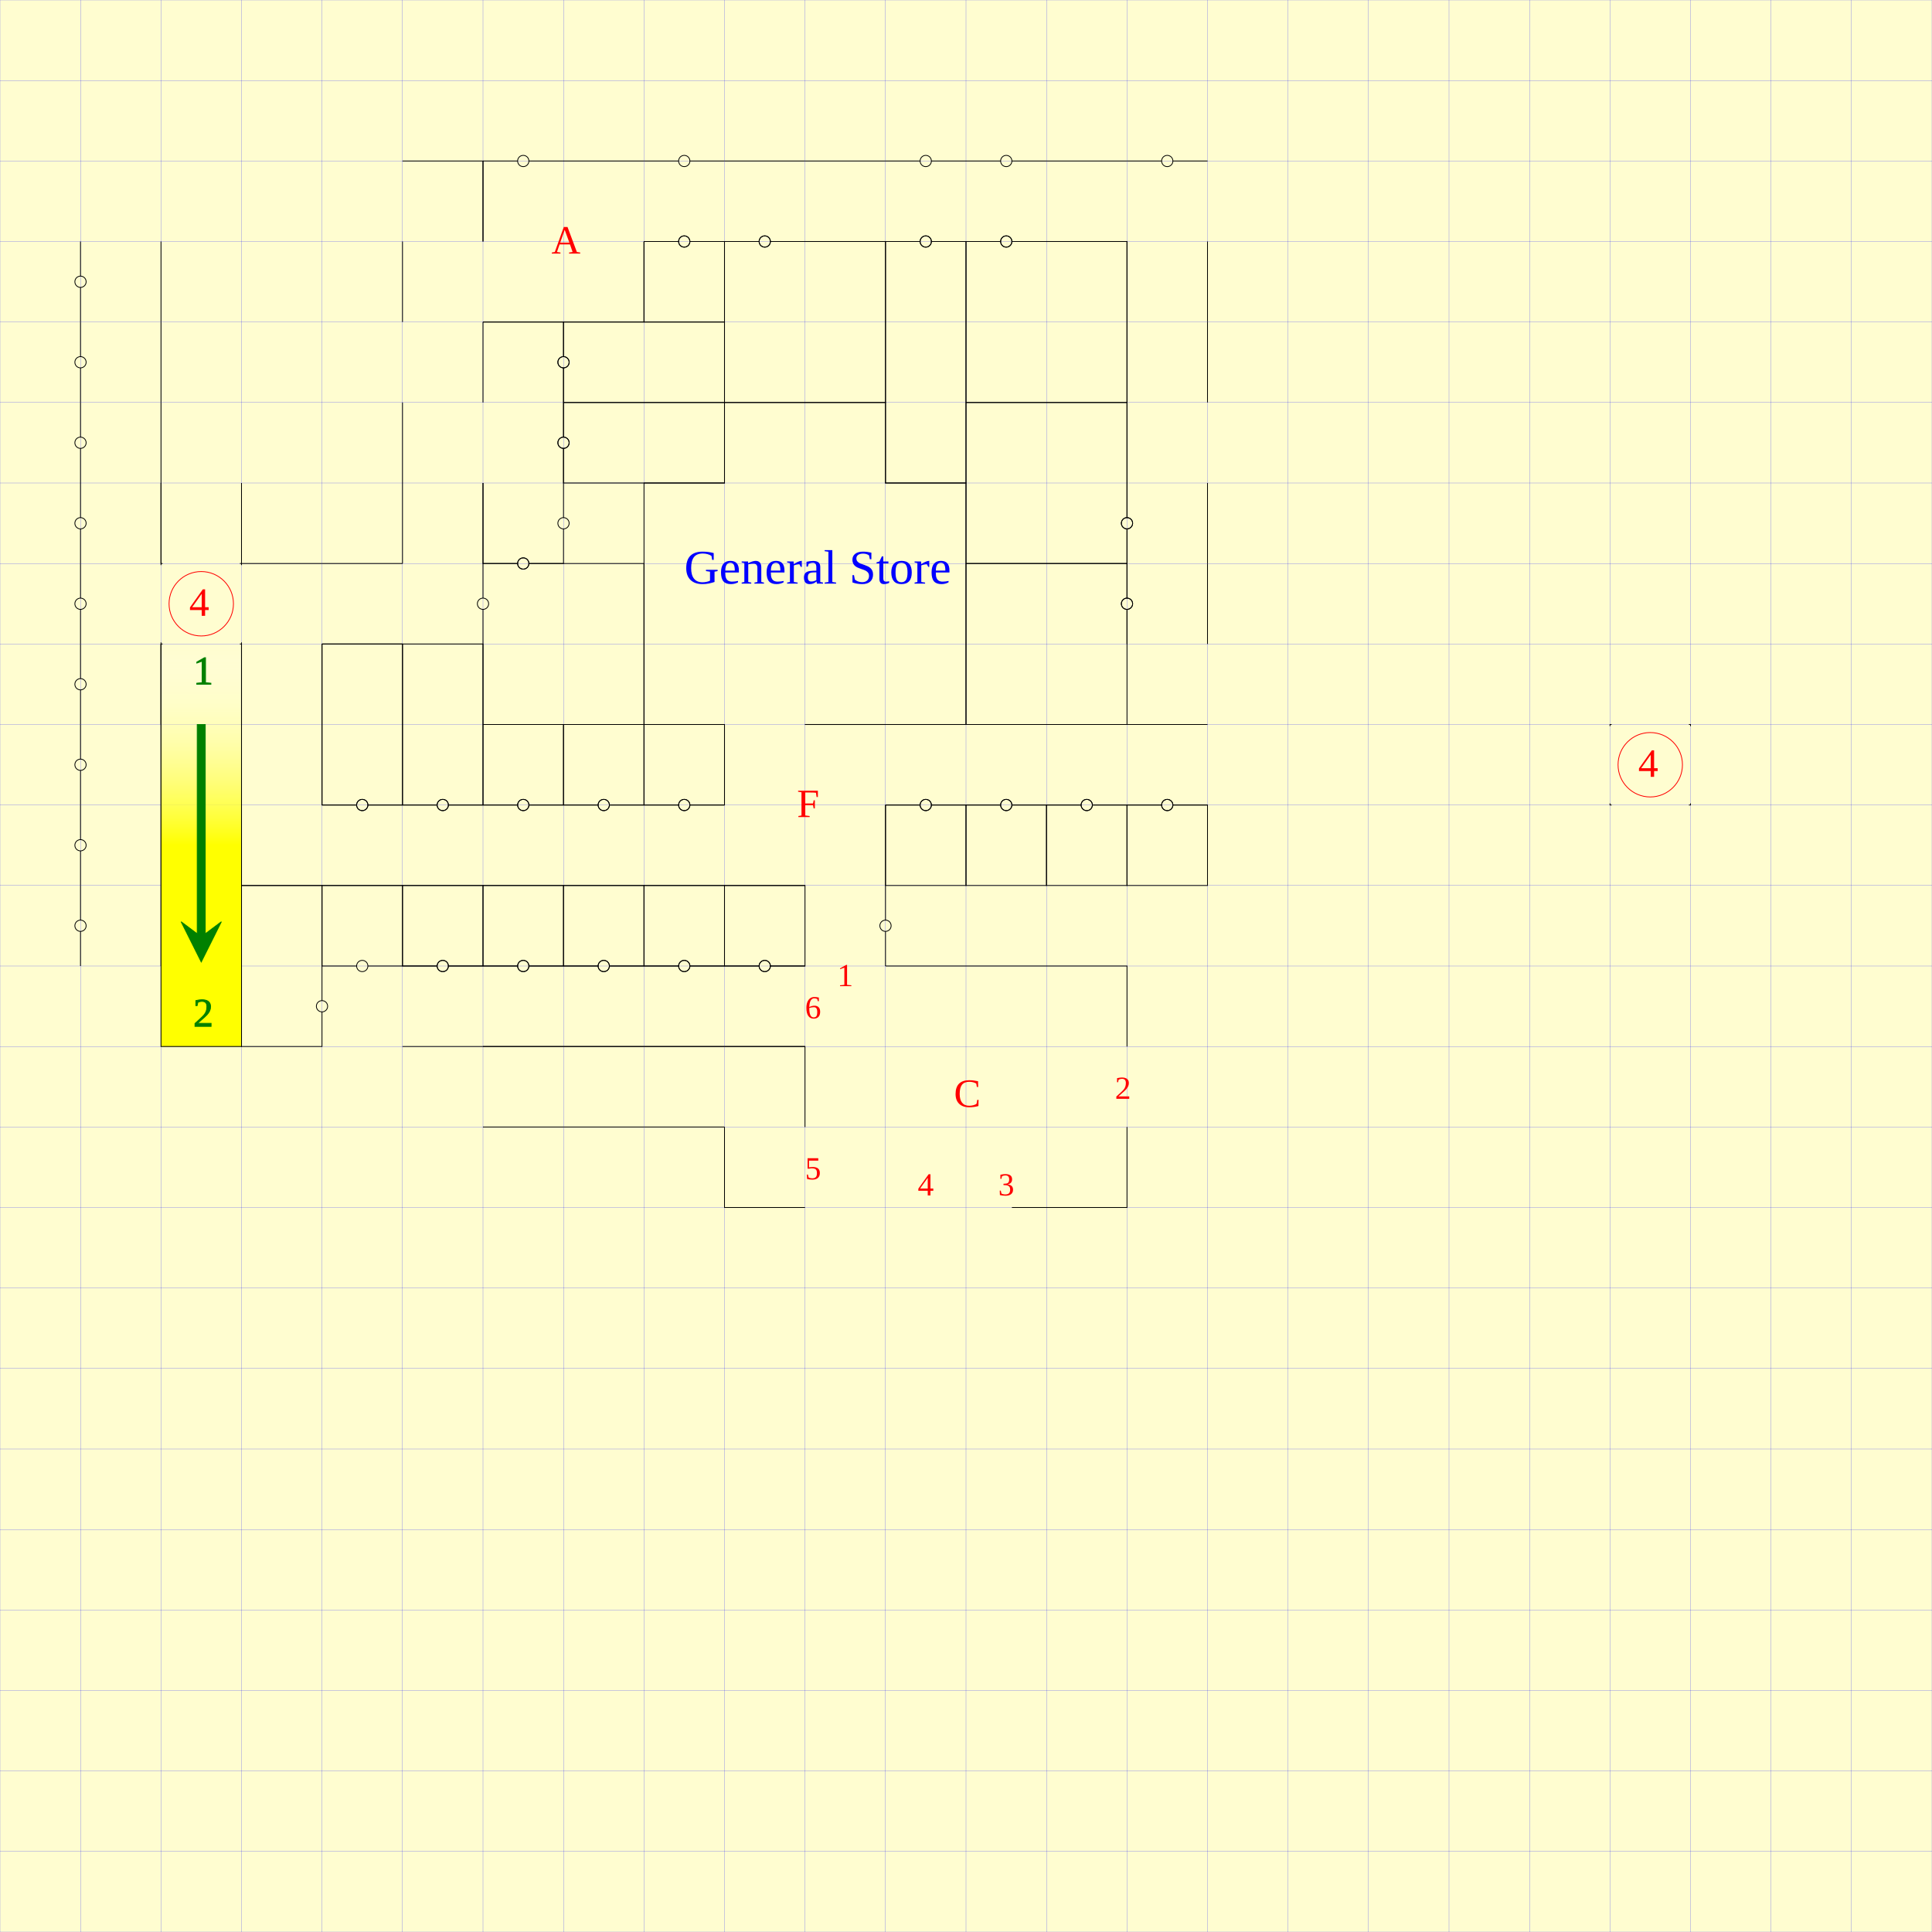
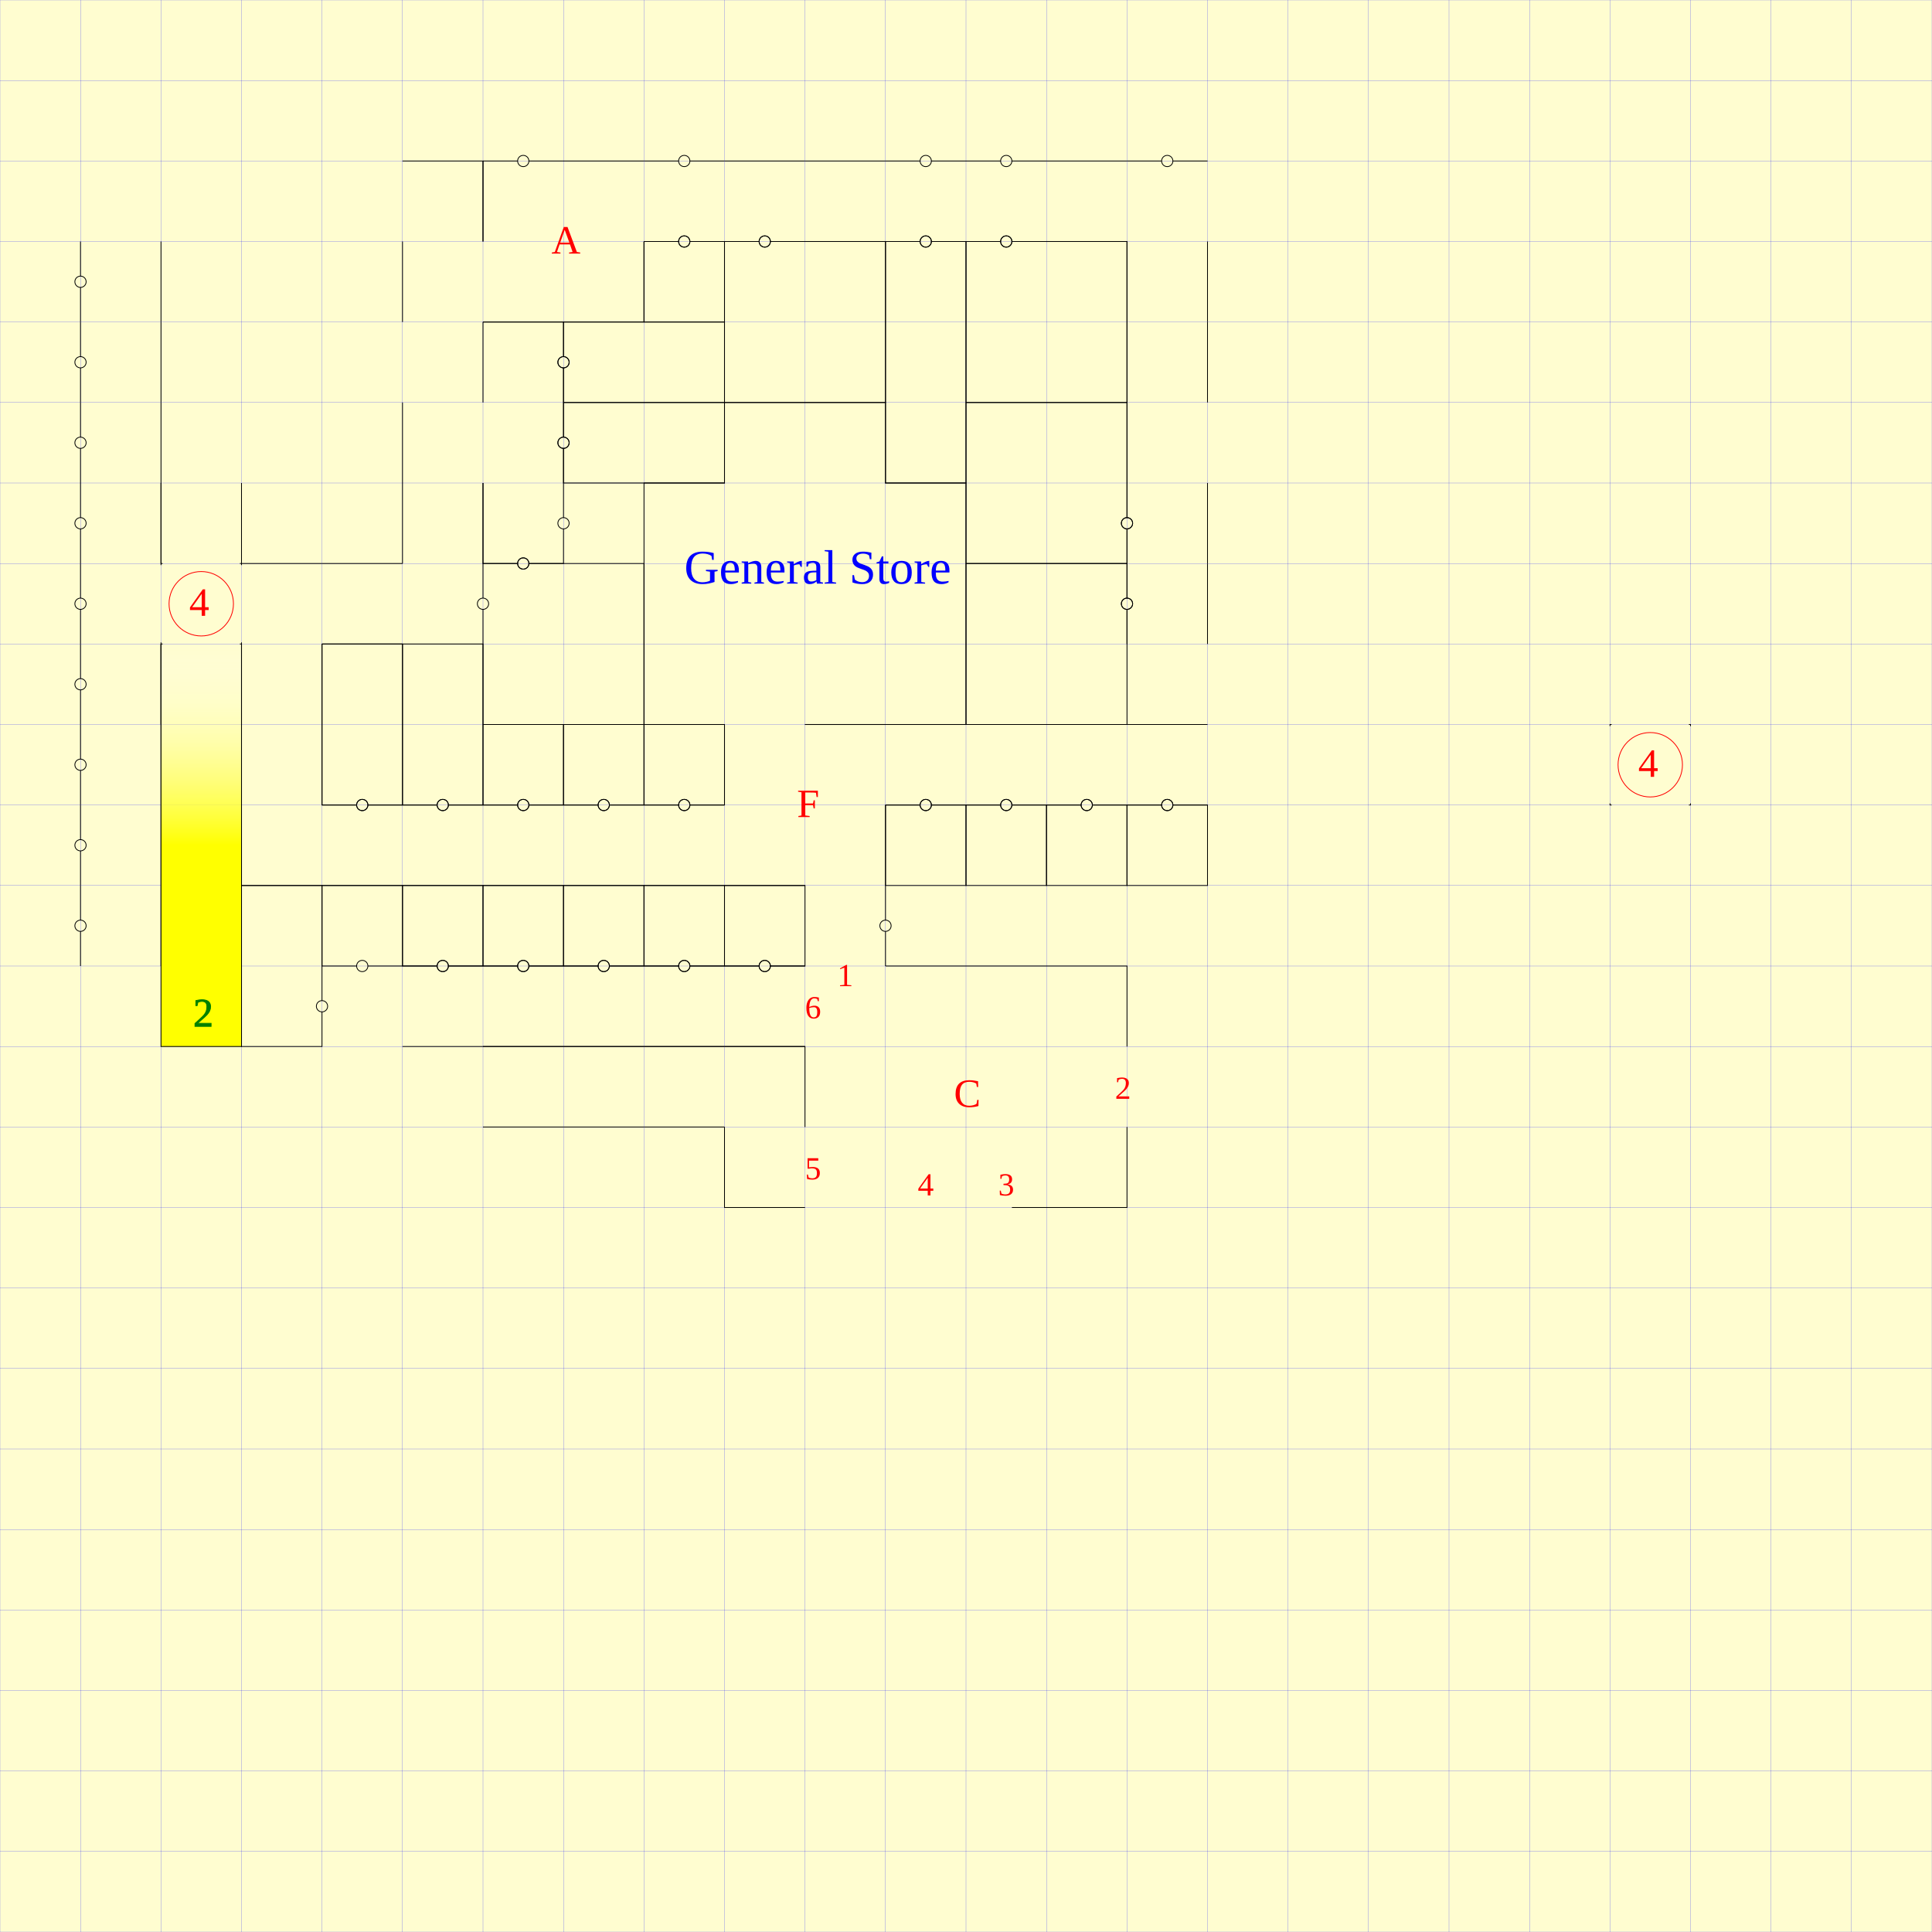
<svg xmlns="http://www.w3.org/2000/svg" width="2400" height="2400">
  <defs>
    <linearGradient id="vert_ramp" x1="0%" y1="0%" x2="0%" y2="100%">
      <stop offset="0%" style="stop-color:white;stop-opacity:0" />
      <stop offset="50%" style="stop-color:yellow;stop-opacity:1" />
    </linearGradient>
  </defs>
  <rect fill="#fffdd0" stroke="none" x="0" y="0" width="100%" height="100%" />
  <path d="M 0 0 L 2400 0 M 0 100 L 2400 100 M 0 200 L 2400 200 M 0 300 L 2400 300 M 0 400 L 2400 400 M 0 500 L 2400 500 M 0 600 L 2400 600     M 0 700 L 2400 700 M 0 800 L 2400 800 M 0 900 L 2400 900 M 0 1000 L 2400 1000 M 0 1100 L 2400 1100 M 0 1200 L 2400 1200     M 0 1300 L 2400 1300 M 0 1400 L 2400 1400 M 0 1500 L 2400 1500 M 0 1600 L 2400 1600 M 0 1700 L 2400 1700 M 0 1800 L 2400 1800     M 0 1900 L 2400 1900 M 0 2000 L 2400 2000 M 0 2100 L 2400 2100 M 0 2200 L 2400 2200 M 0 2300 L 2400 2300 M 0 2400 L 2400 2400" fill="none" stroke="blue" stroke-width=".2" />
  <path d="M 0 0 L 0 2400 M 100 0 L 100 2400 M 200 0 L 200 2400 M 300 0 L 300 2400 M 400 0 L 400 2400 M 500 0 L 500 2400 M 600 0 L 600 2400            M 700 0 L 700 2400 M 800 0 L 800 2400 M 900 0 L 900 2400 M 1000 0 L 1000 2400 M 1100 0 L 1100 2400 M 1200 0 L 1200 2400      M 1300 0 L 1300 2400 M 1400 0 L 1400 2400 M 1500 0 L 1500 2400 M 1600 0 L 1600 2400 M 1700 0 L 1700 2400 M 1800 0 L 1800 2400     M 1900 0 L 1900 2400 M 2000 0 L 2000 2400 M 2100 0 L 2100 2400 M 2200 0 L 2200 2400 M 2300 0 L 2300 2400 M 2400 0 L 2400 2400" fill="none" stroke="blue" stroke-width=".2" />
  <path fill="none" stroke="black" stroke-width="1" d="M 1100 1000 l 43 0 a 1 1 0 1 1 14 0 a 1 1 0 1 1 -14 0 m 14 0 l 43 0 l 0 100 l -100 0 l 0 -100" />
  <path fill="none" stroke="black" stroke-width="1" d="M 1200 1000 l 43 0 a 1 1 0 1 1 14 0 a 1 1 0 1 1 -14 0 m 14 0 l 43 0 l 0 100 l -100 0 l 0 -100" />
  <path fill="none" stroke="black" stroke-width="1" d="M 1300 1000 l 43 0 a 1 1 0 1 1 14 0 a 1 1 0 1 1 -14 0 m 14 0 l 43 0 l 0 100 l -100 0 l 0 -100" />
  <path fill="none" stroke="black" stroke-width="1" d="M 1400 1000 l 43 0 a 1 1 0 1 1 14 0 a 1 1 0 1 1 -14 0 m 14 0 l 43 0 l 0 100 l -100 0 l 0 -100" />
  <path fill="none" stroke="black" stroke-width="1" d="M 800 900 l 0 100 l 43 0 a 1 1 0 1 1 14 0 a 1 1 0 1 1 -14 0 m 14 0 l 43 0 l 0 -100 l -100 0" />
  <path fill="none" stroke="black" stroke-width="1" d="M 700 900 l 0 100 l 43 0 a 1 1 0 1 1 14 0 a 1 1 0 1 1 -14 0 m 14 0 l 43 0 l 0 -100 l -100 0" />
  <path fill="none" stroke="black" stroke-width="1" d="M 600 900 l 0 100 l 43 0 a 1 1 0 1 1 14 0 a 1 1 0 1 1 -14 0 m 14 0 l 43 0 l 0 -100 l -100 0" />
  <path fill="none" stroke="black" stroke-width="1" d="M 800 300 l 43 0 a 1 1 0 1 1 14 0 a 1 1 0 1 1 -14 0 m 14 0 l 43 0 l 0 100 l -100 0 l 0 -100" />
  <path fill="none" stroke="black" stroke-width="1" d="M 400 1100 l 0 100 l 43 0 a 1 1 0 1 1 14 0 a 1 1 0 1 1 -14 0 m 14 0 l 43 0 l 0 -100 l -100 0" />
  <path fill="none" stroke="black" stroke-width="1" d="M 500 1100 l 0 100 l 43 0 a 1 1 0 1 1 14 0 a 1 1 0 1 1 -14 0 m 14 0 l 43 0 l 0 -100 l -100 0" />
  <path fill="none" stroke="black" stroke-width="1" d="M 600 1100 l 0 100 l 43 0 a 1 1 0 1 1 14 0 a 1 1 0 1 1 -14 0 m 14 0 l 43 0 l 0 -100 l -100 0" />
  <path fill="none" stroke="black" stroke-width="1" d="M 700 1100 l 0 100 l 43 0 a 1 1 0 1 1 14 0 a 1 1 0 1 1 -14 0 m 14 0 l 43 0 l 0 -100 l -100 0" />
  <path fill="none" stroke="black" stroke-width="1" d="M 800 1100 l 0 100 l 43 0 a 1 1 0 1 1 14 0 a 1 1 0 1 1 -14 0 m 14 0 l 43 0 l 0 -100 l -100 0" />
  <path fill="none" stroke="black" stroke-width="1" d="M 900 1100 l 0 100 l 43 0 a 1 1 0 1 1 14 0 a 1 1 0 1 1 -14 0 m 14 0 l 43 0 l 0 -100 l -100 0" />
  <path fill="none" stroke="black" stroke-width="1" d="M 500 800 l 0 200 l 43 0 a 1 1 0 1 1 14 0 a 1 1 0 1 1 -14 0 m 14 0 l 43 0 l 0 -200 l -100 0" />
  <path fill="none" stroke="black" stroke-width="1" d="M 400 800 l 0 200 l 43 0 a 1 1 0 1 1 14 0 a 1 1 0 1 1 -14 0 m 14 0 l 43 0 l 0 -200 l -100 0" />
  <path fill="none" stroke="black" stroke-width="1" d="M 700 400 l 200 0 l 0 100 l -200 0 l 0 -43 a 1 1 0 1 1 0 -14 a 1 1 0 1 1 0 14 m 0 -14 l 0 -43" />
  <path fill="none" stroke="black" stroke-width="1" d="M 700 500 l 200 0 l 0 100 l -200 0 l 0 -43 a 1 1 0 1 1 0 -14 a 1 1 0 1 1 0 14 m 0 -14 l 0 -43" />
  <path fill="none" stroke="black" stroke-width="1" d="M300,1100 h100 v143 a1,1,0,1,1,0,14 a1,1,0,1,1,0,-14 m0,14 v43 h-100 v-200" />
  <path fill="none" stroke="black" stroke-width="1" d="M 1100 300 l 43 0 a 1 1 0 1 1 14 0 a 1 1 0 1 1 -14 0 m 14 0 l 43 0 l 0 300 l -100 0 l 0 -300" />
  <path fill="none" stroke="black" stroke-width="1" d="M 800 700 l 0 200 l -200 0 l 0 -143 a 1 1 0 1 1 0 -14 a 1 1 0 1 1 0 14 m 0 -14 l 0 -43 l 43 0 a 1 1 0 1 1 14 0 a 1 1 0 1 1 -14 0 m 14 0 l 143 0" />
  <path fill="none" stroke="black" stroke-width="1" d="M 1200 700 l 200 0 l 0 43 a 1 1 0 1 1 0 14 a 1 1 0 1 1 0 -14 m 0 14 l 0 143 l -200 0 l 0 -200" />
  <path fill="none" stroke="black" stroke-width="1" d="M 1200 500 l 200 0 l 0 143 a 1 1 0 1 1 0 14 a 1 1 0 1 1 0 -14 m 0 14 l 0 43 l -200 0 l 0 -200" />
  <path fill="none" stroke="black" stroke-width="1" d="M 1200 300 l 43 0 a 1 1 0 1 1 14 0 a 1 1 0 1 1 -14 0 m 14 0 l 143 0 l 0 200 l -200 0 l 0 -200" />
  <path fill="none" stroke="black" stroke-width="1" d="M 900 300 l 43 0 a 1 1 0 1 1 14 0 a 1 1 0 1 1 -14 0 m 14 0 l 143 0 l 0 200 l -200 0 l 0 -200" />
  <path stroke="black" fill="none" stroke-width="1" d="M 1400 500 l 0 100" />
  <path stroke="black" fill="none" stroke-width="1" d="M 1400 300 l 0 100 m 100 -100 l 0 100" />
  <path stroke="black" fill="none" stroke-width="1" d="M 1400 400 l 0 100 m 100 -100 l 0 100" />
  <path stroke="black" fill="none" stroke-width="1" d="M 1400 700 l 0 43 a 1 1 0 1 1 0 14 a 1 1 0 1 1 0 -14 m 0 14 l 0 43 m 100 -100 l 0 100" />
  <path stroke="black" fill="none" stroke-width="1" d="M 1400 600 l 0 43 a 1 1 0 1 1 0 14 a 1 1 0 1 1 0 -14 m 0 14 l 0 43 m 100 -100 l 0 100" />
  <path stroke="black" fill="none" stroke-width="1" d="M 1100 900 l 100 0 m -100 100 l 43 0 a 1 1 0 1 1 14 0 a 1 1 0 1 1 -14 0 m 14 0 l 43 0" />
  <path stroke="black" fill="none" stroke-width="1" d="M 1200 900 l 100 0 m -100 100 l 43 0 a 1 1 0 1 1 14 0 a 1 1 0 1 1 -14 0 m 14 0 l 43 0" />
  <path stroke="black" fill="none" stroke-width="1" d="M 1300 900 l 100 0 m -100 100 l 43 0 a 1 1 0 1 1 14 0 a 1 1 0 1 1 -14 0 m 14 0 l 43 0" />
  <path stroke="black" fill="none" stroke-width="1" d="M 1400 900 l 100 0 m -100 100 l 43 0 a 1 1 0 1 1 14 0 a 1 1 0 1 1 -14 0 m 14 0 l 43 0" />
  <path stroke="black" fill="none" stroke-width="1" d="M 1400 200 l 43 0 a 1 1 0 1 1 14 0 a 1 1 0 1 1 -14 0 m 14 0 l 43 0" />
  <path stroke="black" fill="none" stroke-width="1" d="M 1300 200 l 100 0 m -100 100 l 100 0" />
  <path stroke="black" fill="none" stroke-width="1" d="M 1200 200 l 43 0 a 1 1 0 1 1 14 0 a 1 1 0 1 1 -14 0 m 14 0 l 43 0 m -100 100 l 43 0 a 1 1 0 1 1 14 0 a 1 1 0 1 1 -14 0 m 14 0 l 43 0" />
  <path stroke="black" fill="none" stroke-width="1" d="M 1100 200 l 43 0 a 1 1 0 1 1 14 0 a 1 1 0 1 1 -14 0 m 14 0 l 43 0 m -100 100 l 43 0 a 1 1 0 1 1 14 0 a 1 1 0 1 1 -14 0 m 14 0 l 43 0" />
  <path stroke="black" fill="none" stroke-width="1" d="M 1000 200 l 100 0 m -100 100 l 100 0" />
  <path stroke="black" fill="none" stroke-width="1" d="M 900 200 l 100 0 m -100 100 l 43 0 a 1 1 0 1 1 14 0 a 1 1 0 1 1 -14 0 m 14 0 l 43 0" />
  <path stroke="black" fill="none" stroke-width="1" d="M 800 200 l 43 0 a 1 1 0 1 1 14 0 a 1 1 0 1 1 -14 0 m 14 0 l 43 0 m -100 100 l 43 0 a 1 1 0 1 1 14 0 a 1 1 0 1 1 -14 0 m 14 0 l 43 0" />
  <path stroke="black" fill="none" stroke-width="1" d="M 500 200 l 100 0 l 0 100" />
  <path stroke="black" fill="none" stroke-width="1" d="M 500 300 l 0 100" />
  <path stroke="black" fill="none" stroke-width="1" d="M 500 400 m 100 0 l 0 100" />
  <path stroke="black" fill="none" stroke-width="1" d="M 500 500 l 0 100" />
  <path stroke="black" fill="none" stroke-width="1" d="M 500 600 l 0 100 m 100 -100 l 0 100" />
  <path stroke="black" fill="none" stroke-width="1" d="M 600 400 l 100 0 l 0 43 a 1 1 0 1 1 0 14 a 1 1 0 1 1 0 -14 m 0 14 l 0 43 m -100  l 0 -100" />
  <path stroke="black" fill="none" stroke-width="1" d="M 600 500 m 100 0 l 0 43 a 1 1 0 1 1 0 14 a 1 1 0 1 1 0 -14 m 0 14 l 0 43" />
  <path stroke="black" fill="none" stroke-width="1" d="M 600 600 m 100 0 l 0 43 a 1 1 0 1 1 0 14 a 1 1 0 1 1 0 -14 m 0 14 l 0 43 l -43 0 a 1 1 0 1 1 -14 0 a 1 1 0 1 1 14 0 m -14 0 l -43 0 l 0 -100" />
  <path stroke="black" fill="none" stroke-width="1" d="M 800 1000 l 43 0 a 1 1 0 1 1 14 0 a 1 1 0 1 1 -14 0 m 14 0 l 43 0 m -100 100 l 100 0" />
  <path stroke="black" fill="none" stroke-width="1" d="M 700 1000 l 43 0 a 1 1 0 1 1 14 0 a 1 1 0 1 1 -14 0 m 14 0 l 43 0 m -100 100 l 100 0" />
  <path stroke="black" fill="none" stroke-width="1" d="M 600 1000 l 43 0 a 1 1 0 1 1 14 0 a 1 1 0 1 1 -14 0 m 14 0 l 43 0 m -100 100 l 100 0" />
  <path stroke="black" fill="none" stroke-width="1" d="M 500 1000 l 43 0 a 1 1 0 1 1 14 0 a 1 1 0 1 1 -14 0 m 14 0 l 43 0 m -100 100 l 100 0" />
  <path stroke="black" fill="none" stroke-width="1" d="M 400 1000 l 43 0 a 1 1 0 1 1 14 0 a 1 1 0 1 1 -14 0 m 14 0 l 43 0 m -100 100 l 100 0" />
  <path stroke="black" fill="none" stroke-width="1" d="M 300 1000 l 0 100 l 100 0" />
  <path stroke="black" fill="none" stroke-width="1" d="M 300 900 l 0 100 m 100 -100 l 0 100" />
  <path stroke="black" fill="none" stroke-width="1" d="M 300 800 l 0 100 m 100 -100 l 0 100" />
  <path stroke="black" fill="none" stroke-width="1" d="M 300 700 h 100" />
  <path stroke="black" fill="none" stroke-width="1" d="M 400 700 h 100 m -100 100 h 100" />
  <path stroke="black" fill="none" stroke-width="1" d="M 200 600 l 0 100 m 100 -100 l 0 100" />
  <path stroke="black" fill="none" stroke-width="1" d="M 200 800 l 0 100 m 100 -100 l 0 100" />
  <path stroke="black" fill="none" stroke-width="1" d="M 100 700 l 0 43 a 1 1 0 1 1 0 14 a 1 1 0 1 1 0 -14 m 0 14 l 0 43" />
  <path stroke="black" fill="none" stroke-width="1" d="M 100 600 l 0 43 a 1 1 0 1 1 0 14 a 1 1 0 1 1 0 -14 m 0 14 l 0 43 m 100 -100 l 0 100" />
  <path stroke="black" fill="none" stroke-width="1" d="M 100 500 l 0 43 a 1 1 0 1 1 0 14 a 1 1 0 1 1 0 -14 m 0 14 l 0 43 m 100 -100 l 0 100" />
  <path stroke="black" fill="none" stroke-width="1" d="M 100 400 l 0 43 a 1 1 0 1 1 0 14 a 1 1 0 1 1 0 -14 m 0 14 l 0 43 m 100 -100 l 0 100" />
  <path stroke="black" fill="none" stroke-width="1" d="M 100 300 l 0 43 a 1 1 0 1 1 0 14 a 1 1 0 1 1 0 -14 m 0 14 l 0 43 m 100 -100 l 0 100" />
  <path stroke="black" fill="none" stroke-width="1" d="M 100 800 l 0 43 a 1 1 0 1 1 0 14 a 1 1 0 1 1 0 -14 m 0 14 l 0 43 m 100 -100 l 0 100" />
  <path stroke="black" fill="none" stroke-width="1" d="M 100 900 l 0 43 a 1 1 0 1 1 0 14 a 1 1 0 1 1 0 -14 m 0 14 l 0 43 m 100 -100 l 0 100" />
  <path stroke="black" fill="none" stroke-width="1" d="M 100 1000 l 0 43 a 1 1 0 1 1 0 14 a 1 1 0 1 1 0 -14 m 0 14 l 0 43 m 100 -100 l 0 100" />
  <path stroke="black" fill="none" stroke-width="1" d="M 100 1100 l 0 43 a 1 1 0 1 1 0 14 a 1 1 0 1 1 0 -14 m 0 14 l 0 43 m 100 -100 l 0 100" />
  <path stroke="black" fill="none" stroke-width="1" d="M 1000 1100 m 100 0 l 0 43 a 1 1 0 1 1 0 14 a 1 1 0 1 1 0 -14 m 0 14 l 0 43 m -100 v -100" />
  <path stroke="black" fill="none" stroke-width="1" d="M900,1400 m 100,100 h-100 v-100" />
  <path stroke="black" fill="none" stroke-width="1" d="M900,1300 h100 v100" />
  <path stroke="black" fill="none" stroke-width="1" d="M900,1200 h43 a1,1,0,1,1,14,0 a1,1,0,1,1,-14,0 m14,0 h43 m-100,100 h100" />
  <path stroke="black" fill="none" stroke-width="1" d="M800,1200 h43 a1,1,0,1,1,14,0 a1,1,0,1,1,-14,0 m14,0 h43 m-100,100 h100" />
  <path stroke="black" fill="none" stroke-width="1" d="M700,1200 h43 a1,1,0,1,1,14,0 a1,1,0,1,1,-14,0 m14,0 h43 m-100,100 h100" />
  <path stroke="black" fill="none" stroke-width="1" d="M600,1200 h43 a1,1,0,1,1,14,0 a1,1,0,1,1,-14,0 m14,0 h43 m-100,100 h100" />
  <path stroke="black" fill="none" stroke-width="1" d="M500,1200 h43 a1,1,0,1,1,14,0 a1,1,0,1,1,-14,0 m14,0 h43 m-100,100 h100" />
  <path stroke="black" fill="none" stroke-width="1" d="M800,1300 h100 m-100,100 h100" />
  <path stroke="black" fill="none" stroke-width="1" d="M700,1300 h100 m-100,100 h100" />
  <path stroke="black" fill="none" stroke-width="1" d="M600,1300 h100 m-100,100 h100" />
  <path stroke="black" fill="none" stroke-width="1" d="M2000,900 m0,2 v-2 h2 m96,0 h2 v2 m0,96 v2 h-2 m-96,0 h-2 v-2" />
  <circle fill="none" stroke="red" stroke-width="1" cx="2050" cy="950" r="40" />
  <text x="2035" y="965" font-size="50" fill="red">4</text>
  <path stroke="black" fill="none" stroke-width="1" d="M200,700 m0,2 v-2 h2 m96,0 h2 v2 m0,96 v2 h-2 m-96,0 h-2 v-2" />
  <circle fill="none" stroke="red" stroke-width="1" cx="250" cy="750" r="40" />
  <text x="235" y="765" font-size="50" fill="red">4</text>
  <path stroke="black" fill="url(#vert_ramp)" stroke-width="1" d="M200,800 m100,0 v500 h-100 v-500" />
-   <g stroke="green" fill="green" font-size="50">
-     <text>
-       <tspan x="240" y="850">1</tspan>
-       <tspan x="240" y="1275">2</tspan>
-     </text>
-     <path stroke-width="1" d="M245,900 h10 v260 l20,-15 l-25,50 l-25,-50 l20,15 z" />
-   </g>
+   <text stroke="green" fill="green" font-size="50" x="240" y="1275">2</text>
  <path fill="none" stroke="black" stroke-width="1" d="M 900 900 l -100 0 l 0 -300 l 100 0 l 0 -100 l 200 0 l 0 100 l 100 0 l 0 300 l -200 0" />
  <text x="850" y="725" font-size="60" fill="blue">General Store</text>
  <path fill="none" stroke="black" stroke-width="1" d="M 900 900 l 0 100 m 0 100 l 100 0 m 100 0 l 0 -100 m 0 -100 l -100 0" />
  <text x="990" y="1015" font-size="50" fill="red">F</text>
  <path fill="none" stroke="black" stroke-width="1" d="M 600 200 l 43 0 a 1 1 0 1 1 14 0 a 1 1 0 1 1 -14 0 m 14 0 l 143 0 m 0 100 l 0 100 l -200 0 m 0 -100 l 0 -100" />
  <text x="685" y="315" font-size="50" fill="red">A</text>
  <path fill="none" stroke="black" stroke-width="1" d="M1000,1200 m100,0 h300 v100 m0,100 v100 h-143 a,1,1,0,1,1,-14,0 a,1,1,0,1,1,14,0 m-14,0 h-43 m-100,0 h-100 m0,-100 v-100" />
  <text x="1185" y="1375" font-size="50" fill="red">C</text>
  <text x="1040" y="1225" font-size="40" fill="red">1</text>
  <text x="1385" y="1365" font-size="40" fill="red">2</text>
  <text x="1240" y="1485" font-size="40" fill="red">3</text>
  <text x="1140" y="1485" font-size="40" fill="red">4</text>
  <text x="1000" y="1465" font-size="40" fill="red">5</text>
  <text x="1000" y="1265" font-size="40" fill="red">6</text>
</svg>
